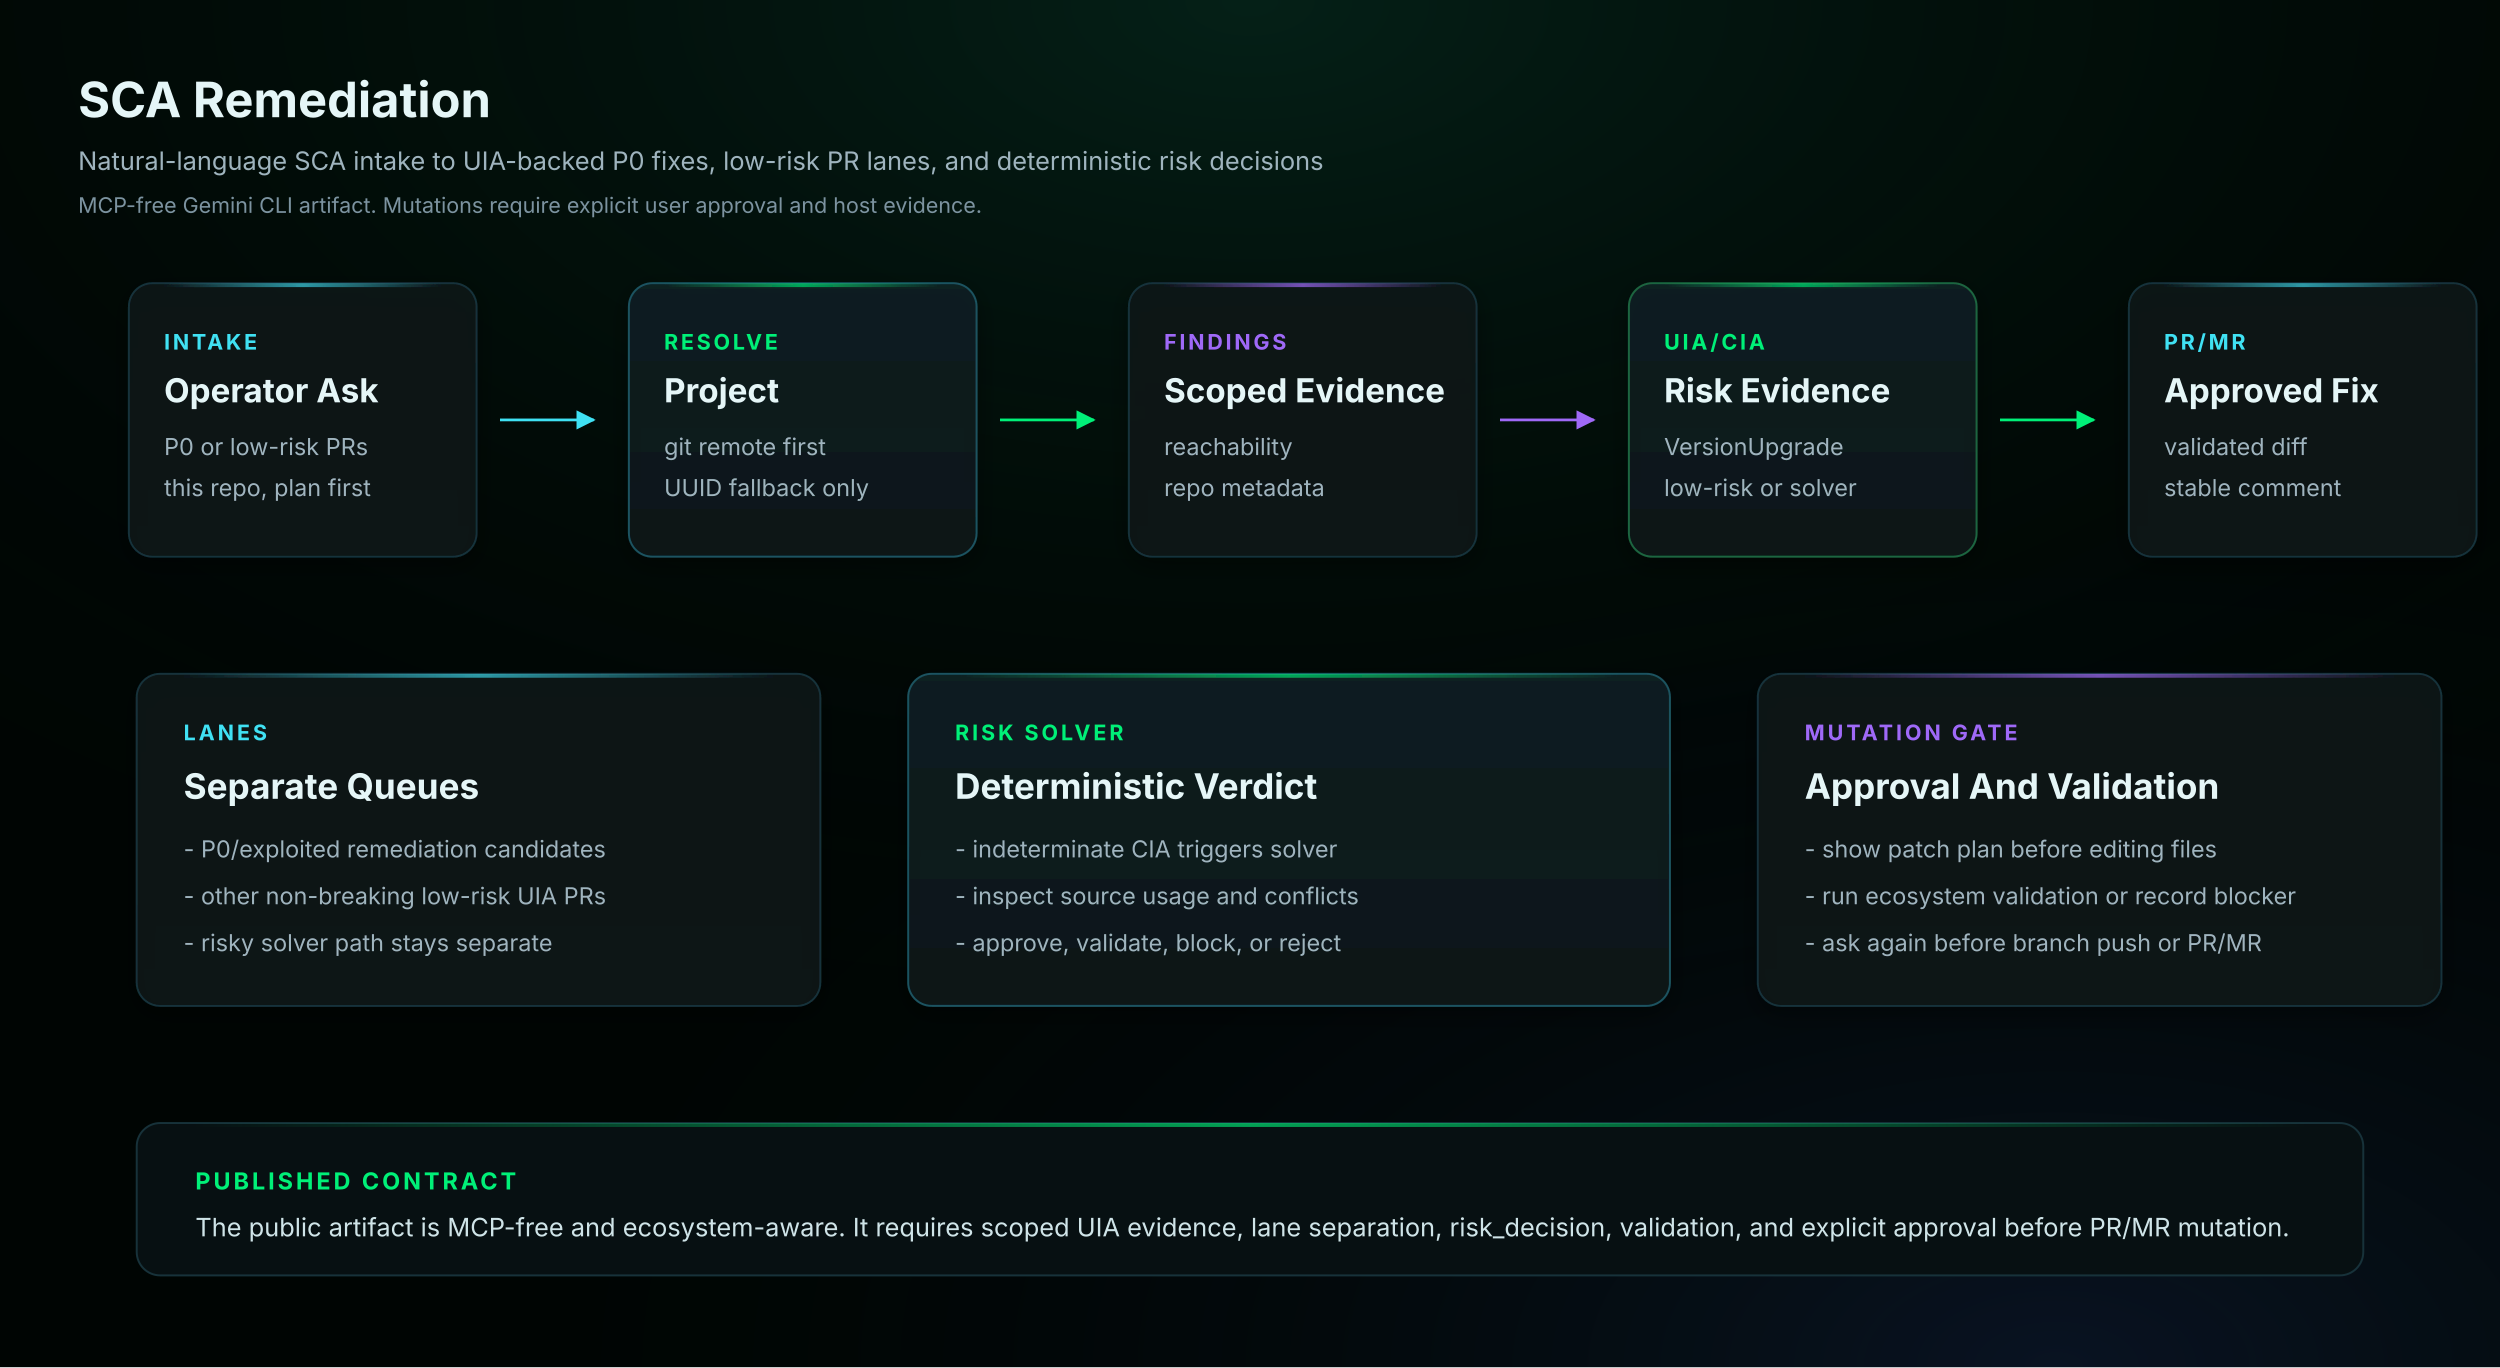
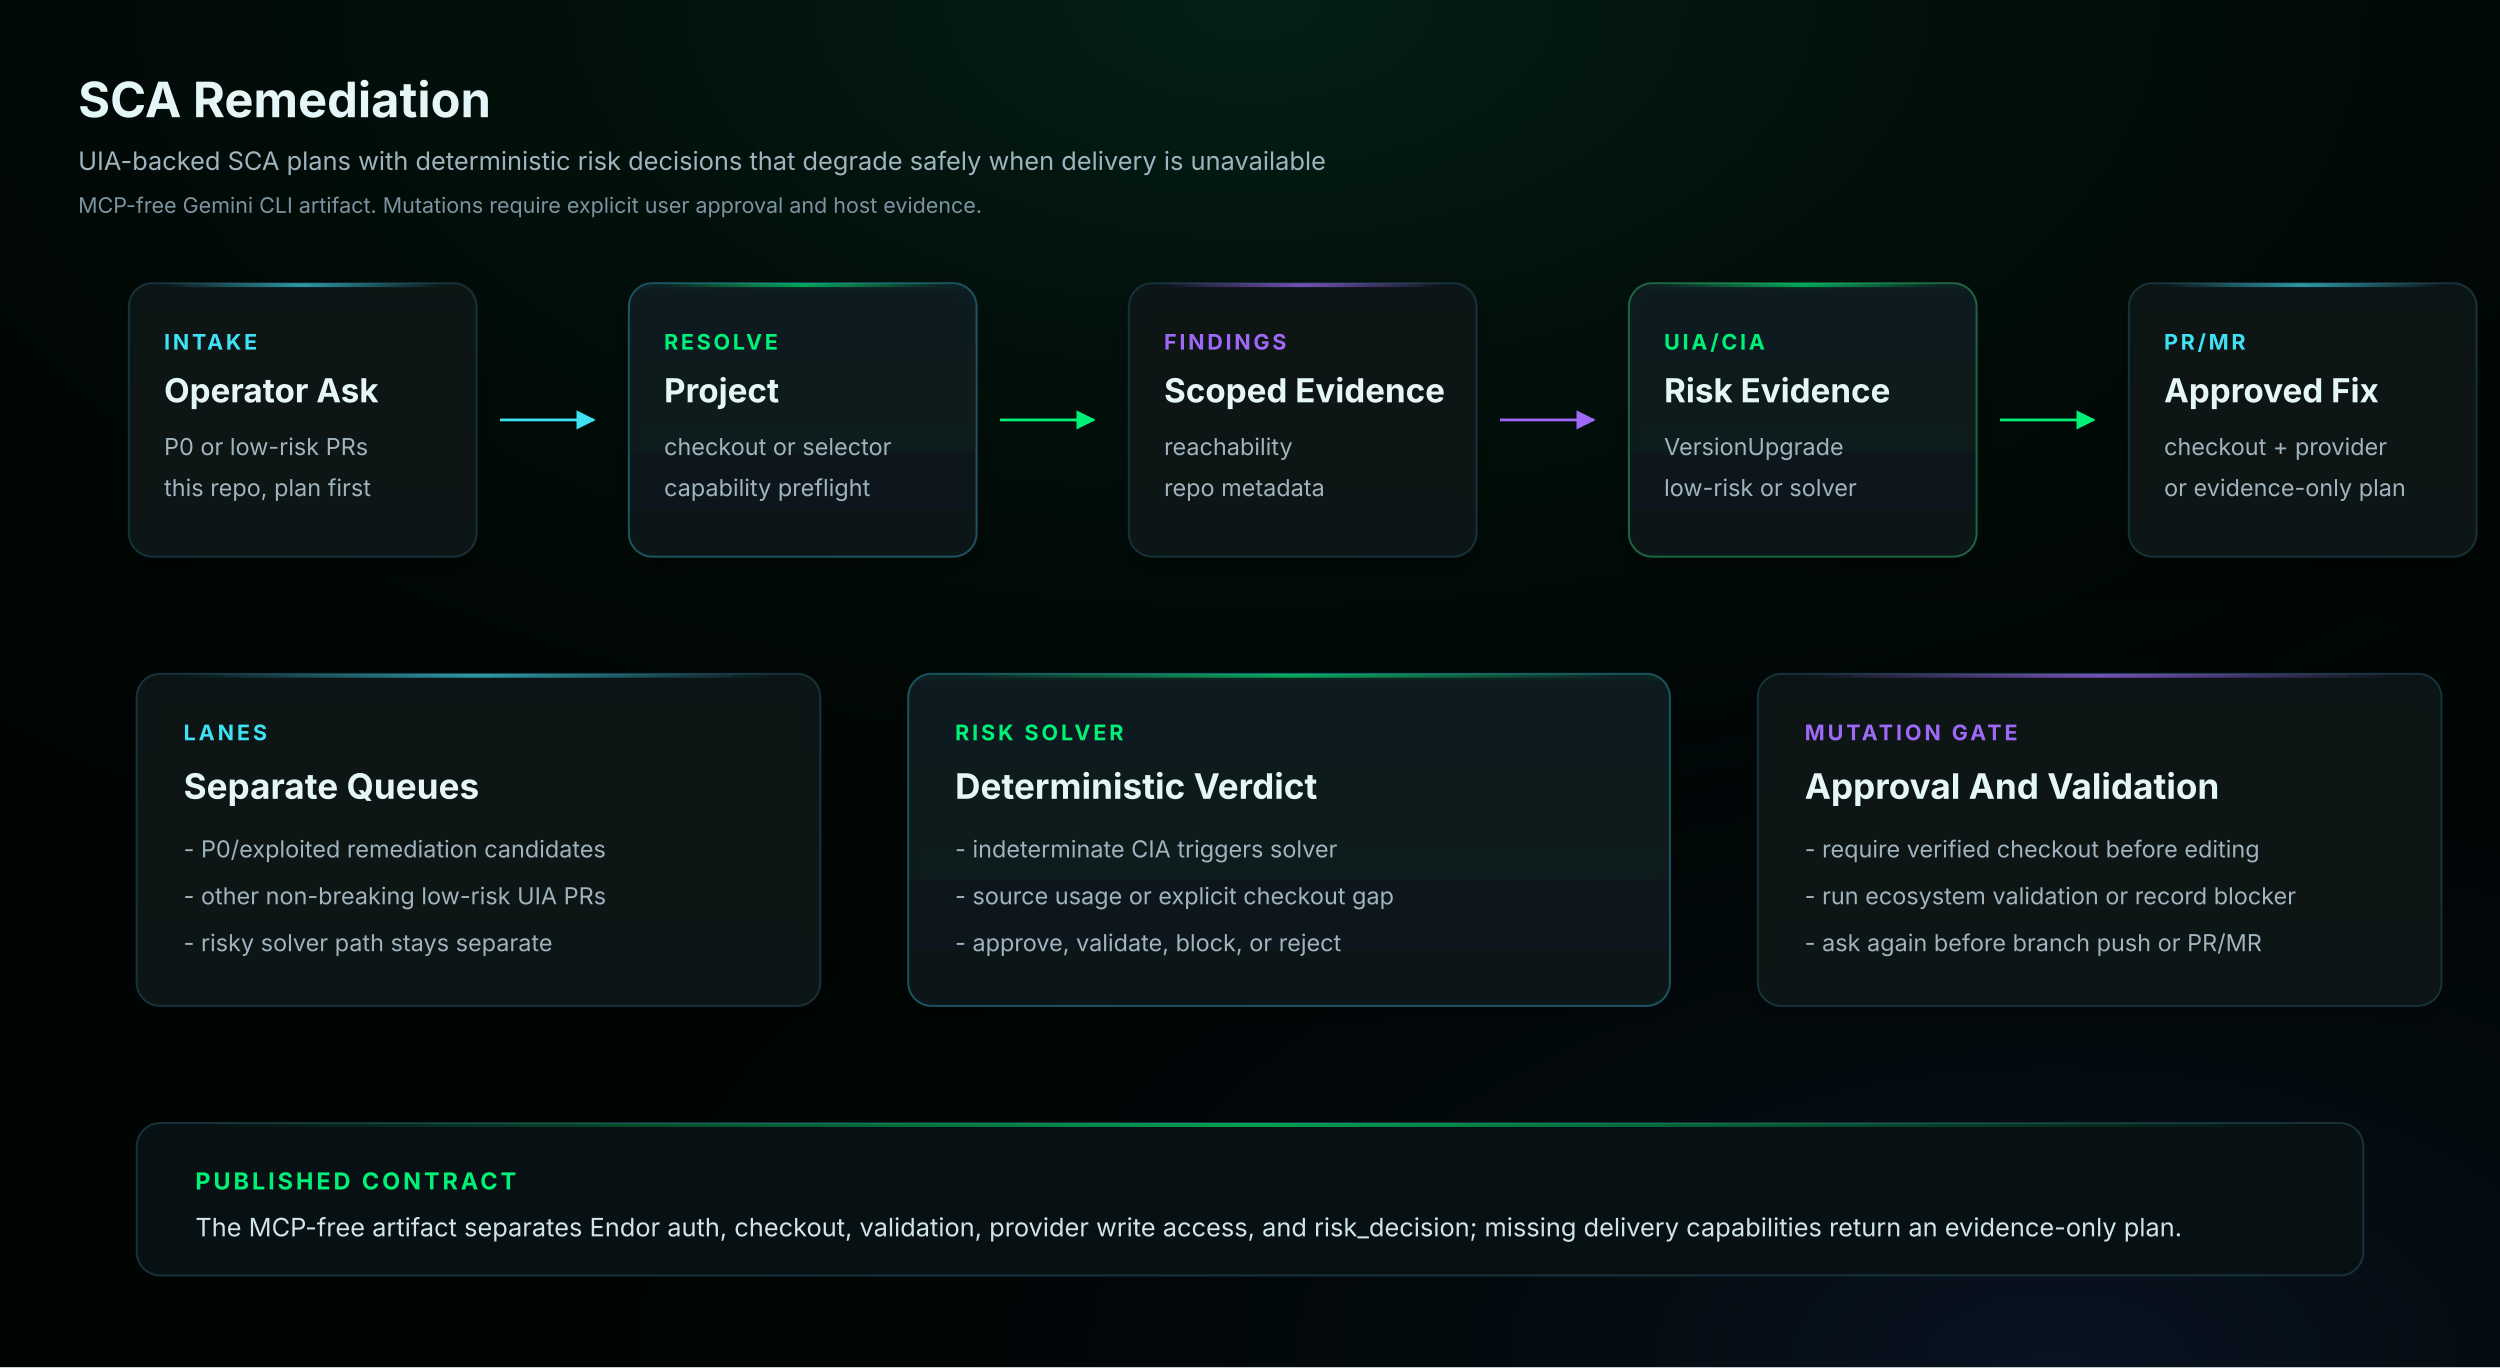
<svg xmlns="http://www.w3.org/2000/svg" viewBox="0 0 1280 700" font-family="-apple-system, BlinkMacSystemFont, 'Segoe UI', Inter, Geist, sans-serif">
  <defs>
    <radialGradient id="bgGlow" cx="50%" cy="0%" r="80%">
      <stop offset="0%" stop-color="#0a3d2c" stop-opacity="0.48" />
      <stop offset="100%" stop-color="#000503" stop-opacity="0" />
    </radialGradient>
    <radialGradient id="bgGlow2" cx="82%" cy="100%" r="65%">
      <stop offset="0%" stop-color="#1a2f5e" stop-opacity="0.34" />
      <stop offset="100%" stop-color="#000503" stop-opacity="0" />
    </radialGradient>
    <linearGradient id="cardGlass" x1="0%" y1="0%" x2="0%" y2="100%">
      <stop offset="0%" stop-color="#0d1518" stop-opacity="0.94" />
      <stop offset="100%" stop-color="#0a1112" stop-opacity="0.97" />
    </linearGradient>
    <linearGradient id="cardGlassActive" x1="0%" y1="0%" x2="0%" y2="100%">
      <stop offset="0%" stop-color="#0e2023" stop-opacity="0.96" />
      <stop offset="100%" stop-color="#091517" stop-opacity="0.98" />
    </linearGradient>
    <linearGradient id="hairline" x1="0%" y1="0%" x2="100%" y2="0%">
      <stop offset="0%" stop-color="#3fe1f3" stop-opacity="0" />
      <stop offset="50%" stop-color="#3fe1f3" stop-opacity="0.64" />
      <stop offset="100%" stop-color="#3fe1f3" stop-opacity="0" />
    </linearGradient>
    <linearGradient id="hairlineGreen" x1="0%" y1="0%" x2="100%" y2="0%">
      <stop offset="0%" stop-color="#00f078" stop-opacity="0" />
      <stop offset="50%" stop-color="#00f078" stop-opacity="0.64" />
      <stop offset="100%" stop-color="#00f078" stop-opacity="0" />
    </linearGradient>
    <linearGradient id="hairlinePurple" x1="0%" y1="0%" x2="100%" y2="0%">
      <stop offset="0%" stop-color="#9f69f7" stop-opacity="0" />
      <stop offset="50%" stop-color="#9f69f7" stop-opacity="0.70" />
      <stop offset="100%" stop-color="#9f69f7" stop-opacity="0" />
    </linearGradient>
    <filter id="cardShadow" x="-10%" y="-10%" width="120%" height="130%">
      <feGaussianBlur in="SourceAlpha" stdDeviation="6" />
      <feOffset dx="0" dy="4" />
      <feComponentTransfer>
        <feFuncA type="linear" slope="0.42" />
      </feComponentTransfer>
      <feMerge>
        <feMergeNode />
        <feMergeNode in="SourceGraphic" />
      </feMerge>
    </filter>
    <marker id="arrowCyan" viewBox="0 0 10 10" refX="9" refY="5" markerWidth="7" markerHeight="7" orient="auto-start-reverse">
      <path d="M 0 0 L 10 5 L 0 10 z" fill="#3fe1f3" />
    </marker>
    <marker id="arrowGreen" viewBox="0 0 10 10" refX="9" refY="5" markerWidth="7" markerHeight="7" orient="auto-start-reverse">
      <path d="M 0 0 L 10 5 L 0 10 z" fill="#00f078" />
    </marker>
    <marker id="arrowPurple" viewBox="0 0 10 10" refX="9" refY="5" markerWidth="7" markerHeight="7" orient="auto-start-reverse">
      <path d="M 0 0 L 10 5 L 0 10 z" fill="#9f69f7" />
    </marker>
  </defs>
  <rect width="1280" height="700" fill="#000503" />
  <rect width="1280" height="700" fill="url(#bgGlow)" />
  <rect width="1280" height="700" fill="url(#bgGlow2)" />
  <g transform="translate(40, 34)">
    <text x="0" y="26" font-size="25" font-weight="700" fill="#e5f6f7">SCA Remediation</text>
-     <text x="0" y="53" font-size="13" fill="#9fb4be">Natural-language SCA intake to UIA-backed P0 fixes, low-risk PR lanes, and deterministic risk decisions</text>
+     <text x="0" y="53" font-size="13" fill="#9fb4be">UIA-backed SCA plans with deterministic risk decisions that degrade safely when delivery is unavailable</text>
    <text x="0" y="75" font-size="11" fill="#7c93a0">MCP-free Gemini CLI artifact. Mutations require explicit user approval and host evidence.</text>
  </g>
  <g transform="translate(66, 145)">
    <g filter="url(#cardShadow)">
      <rect width="178" height="140" rx="12" fill="url(#cardGlass)" stroke="#17323a" />
      <rect x="18" y="0" width="142" height="2" fill="url(#hairline)" />
      <text x="18" y="34" font-size="11" font-weight="700" fill="#3fe1f3" letter-spacing="1.4">INTAKE</text>
      <text x="18" y="61" font-size="17" font-weight="700" fill="#e5f6f7">Operator Ask</text>
      <text x="18" y="88" font-size="12" fill="#9fb4be">P0 or low-risk PRs</text>
      <text x="18" y="109" font-size="12" fill="#9fb4be">this repo, plan first</text>
    </g>
    <line x1="190" y1="70" x2="238" y2="70" stroke="#3fe1f3" stroke-width="1.4" marker-end="url(#arrowCyan)" />
    <g transform="translate(256,0)" filter="url(#cardShadow)">
      <rect width="178" height="140" rx="12" fill="url(#cardGlassActive)" stroke="#1c5360" />
      <rect x="18" y="0" width="142" height="2" fill="url(#hairlineGreen)" />
      <text x="18" y="34" font-size="11" font-weight="700" fill="#00f078" letter-spacing="1.4">RESOLVE</text>
      <text x="18" y="61" font-size="17" font-weight="700" fill="#e5f6f7">Project</text>
-       <text x="18" y="88" font-size="12" fill="#9fb4be">git remote first</text>
-       <text x="18" y="109" font-size="12" fill="#9fb4be">UUID fallback only</text>
+       <text x="18" y="88" font-size="12" fill="#9fb4be">checkout or selector</text>
+       <text x="18" y="109" font-size="12" fill="#9fb4be">capability preflight</text>
    </g>
    <line x1="446" y1="70" x2="494" y2="70" stroke="#00f078" stroke-width="1.4" marker-end="url(#arrowGreen)" />
    <g transform="translate(512,0)" filter="url(#cardShadow)">
      <rect width="178" height="140" rx="12" fill="url(#cardGlass)" stroke="#17323a" />
      <rect x="18" y="0" width="142" height="2" fill="url(#hairlinePurple)" />
      <text x="18" y="34" font-size="11" font-weight="700" fill="#9f69f7" letter-spacing="1.4">FINDINGS</text>
      <text x="18" y="61" font-size="17" font-weight="700" fill="#e5f6f7">Scoped Evidence</text>
      <text x="18" y="88" font-size="12" fill="#9fb4be">reachability</text>
      <text x="18" y="109" font-size="12" fill="#9fb4be">repo metadata</text>
    </g>
    <line x1="702" y1="70" x2="750" y2="70" stroke="#9f69f7" stroke-width="1.4" marker-end="url(#arrowPurple)" />
    <g transform="translate(768,0)" filter="url(#cardShadow)">
      <rect width="178" height="140" rx="12" fill="url(#cardGlassActive)" stroke="#1f6540" />
      <rect x="18" y="0" width="142" height="2" fill="url(#hairlineGreen)" />
      <text x="18" y="34" font-size="11" font-weight="700" fill="#00f078" letter-spacing="1.4">UIA/CIA</text>
      <text x="18" y="61" font-size="17" font-weight="700" fill="#e5f6f7">Risk Evidence</text>
      <text x="18" y="88" font-size="12" fill="#9fb4be">VersionUpgrade</text>
      <text x="18" y="109" font-size="12" fill="#9fb4be">low-risk or solver</text>
    </g>
    <line x1="958" y1="70" x2="1006" y2="70" stroke="#00f078" stroke-width="1.4" marker-end="url(#arrowGreen)" />
    <g transform="translate(1024,0)" filter="url(#cardShadow)">
      <rect width="178" height="140" rx="12" fill="url(#cardGlass)" stroke="#17323a" />
      <rect x="18" y="0" width="142" height="2" fill="url(#hairline)" />
      <text x="18" y="34" font-size="11" font-weight="700" fill="#3fe1f3" letter-spacing="1.4">PR/MR</text>
      <text x="18" y="61" font-size="17" font-weight="700" fill="#e5f6f7">Approved Fix</text>
-       <text x="18" y="88" font-size="12" fill="#9fb4be">validated diff</text>
-       <text x="18" y="109" font-size="12" fill="#9fb4be">stable comment</text>
+       <text x="18" y="88" font-size="12" fill="#9fb4be">checkout + provider</text>
+       <text x="18" y="109" font-size="12" fill="#9fb4be">or evidence-only plan</text>
    </g>
  </g>
  <g transform="translate(70, 345)">
    <g filter="url(#cardShadow)">
      <rect width="350" height="170" rx="12" fill="url(#cardGlass)" stroke="#17323a" />
      <rect x="24" y="0" width="302" height="2" fill="url(#hairline)" />
      <text x="24" y="34" font-size="11" font-weight="700" fill="#3fe1f3" letter-spacing="1.5">LANES</text>
      <text x="24" y="64" font-size="18" font-weight="700" fill="#e5f6f7">Separate Queues</text>
      <text x="24" y="94" font-size="12" fill="#9fb4be">- P0/exploited remediation candidates</text>
      <text x="24" y="118" font-size="12" fill="#9fb4be">- other non-breaking low-risk UIA PRs</text>
      <text x="24" y="142" font-size="12" fill="#9fb4be">- risky solver path stays separate</text>
    </g>
    <g transform="translate(395,0)" filter="url(#cardShadow)">
      <rect width="390" height="170" rx="12" fill="url(#cardGlassActive)" stroke="#1c5360" />
      <rect x="24" y="0" width="342" height="2" fill="url(#hairlineGreen)" />
      <text x="24" y="34" font-size="11" font-weight="700" fill="#00f078" letter-spacing="1.5">RISK SOLVER</text>
      <text x="24" y="64" font-size="18" font-weight="700" fill="#e5f6f7">Deterministic Verdict</text>
      <text x="24" y="94" font-size="12" fill="#9fb4be">- indeterminate CIA triggers solver</text>
-       <text x="24" y="118" font-size="12" fill="#9fb4be">- inspect source usage and conflicts</text>
+       <text x="24" y="118" font-size="12" fill="#9fb4be">- source usage or explicit checkout gap</text>
      <text x="24" y="142" font-size="12" fill="#9fb4be">- approve, validate, block, or reject</text>
    </g>
    <g transform="translate(830,0)" filter="url(#cardShadow)">
      <rect width="350" height="170" rx="12" fill="url(#cardGlass)" stroke="#17323a" />
      <rect x="24" y="0" width="302" height="2" fill="url(#hairlinePurple)" />
      <text x="24" y="34" font-size="11" font-weight="700" fill="#9f69f7" letter-spacing="1.5">MUTATION GATE</text>
      <text x="24" y="64" font-size="18" font-weight="700" fill="#e5f6f7">Approval And Validation</text>
-       <text x="24" y="94" font-size="12" fill="#9fb4be">- show patch plan before editing files</text>
+       <text x="24" y="94" font-size="12" fill="#9fb4be">- require verified checkout before editing</text>
      <text x="24" y="118" font-size="12" fill="#9fb4be">- run ecosystem validation or record blocker</text>
      <text x="24" y="142" font-size="12" fill="#9fb4be">- ask again before branch push or PR/MR</text>
    </g>
  </g>
  <g transform="translate(70, 575)">
    <rect width="1140" height="78" rx="12" fill="#071012" stroke="#17323a" />
    <rect x="30" y="0" width="1080" height="2" fill="url(#hairlineGreen)" />
    <text x="30" y="34" font-size="12" font-weight="700" fill="#00f078" letter-spacing="1.5">PUBLISHED CONTRACT</text>
-     <text x="30" y="58" font-size="13" fill="#cfe4e8">The public artifact is MCP-free and ecosystem-aware. It requires scoped UIA evidence, lane separation, risk_decision, validation, and explicit approval before PR/MR mutation.</text>
+     <text x="30" y="58" font-size="13" fill="#cfe4e8">The MCP-free artifact separates Endor auth, checkout, validation, provider write access, and risk_decision; missing delivery capabilities return an evidence-only plan.</text>
  </g>
</svg>
